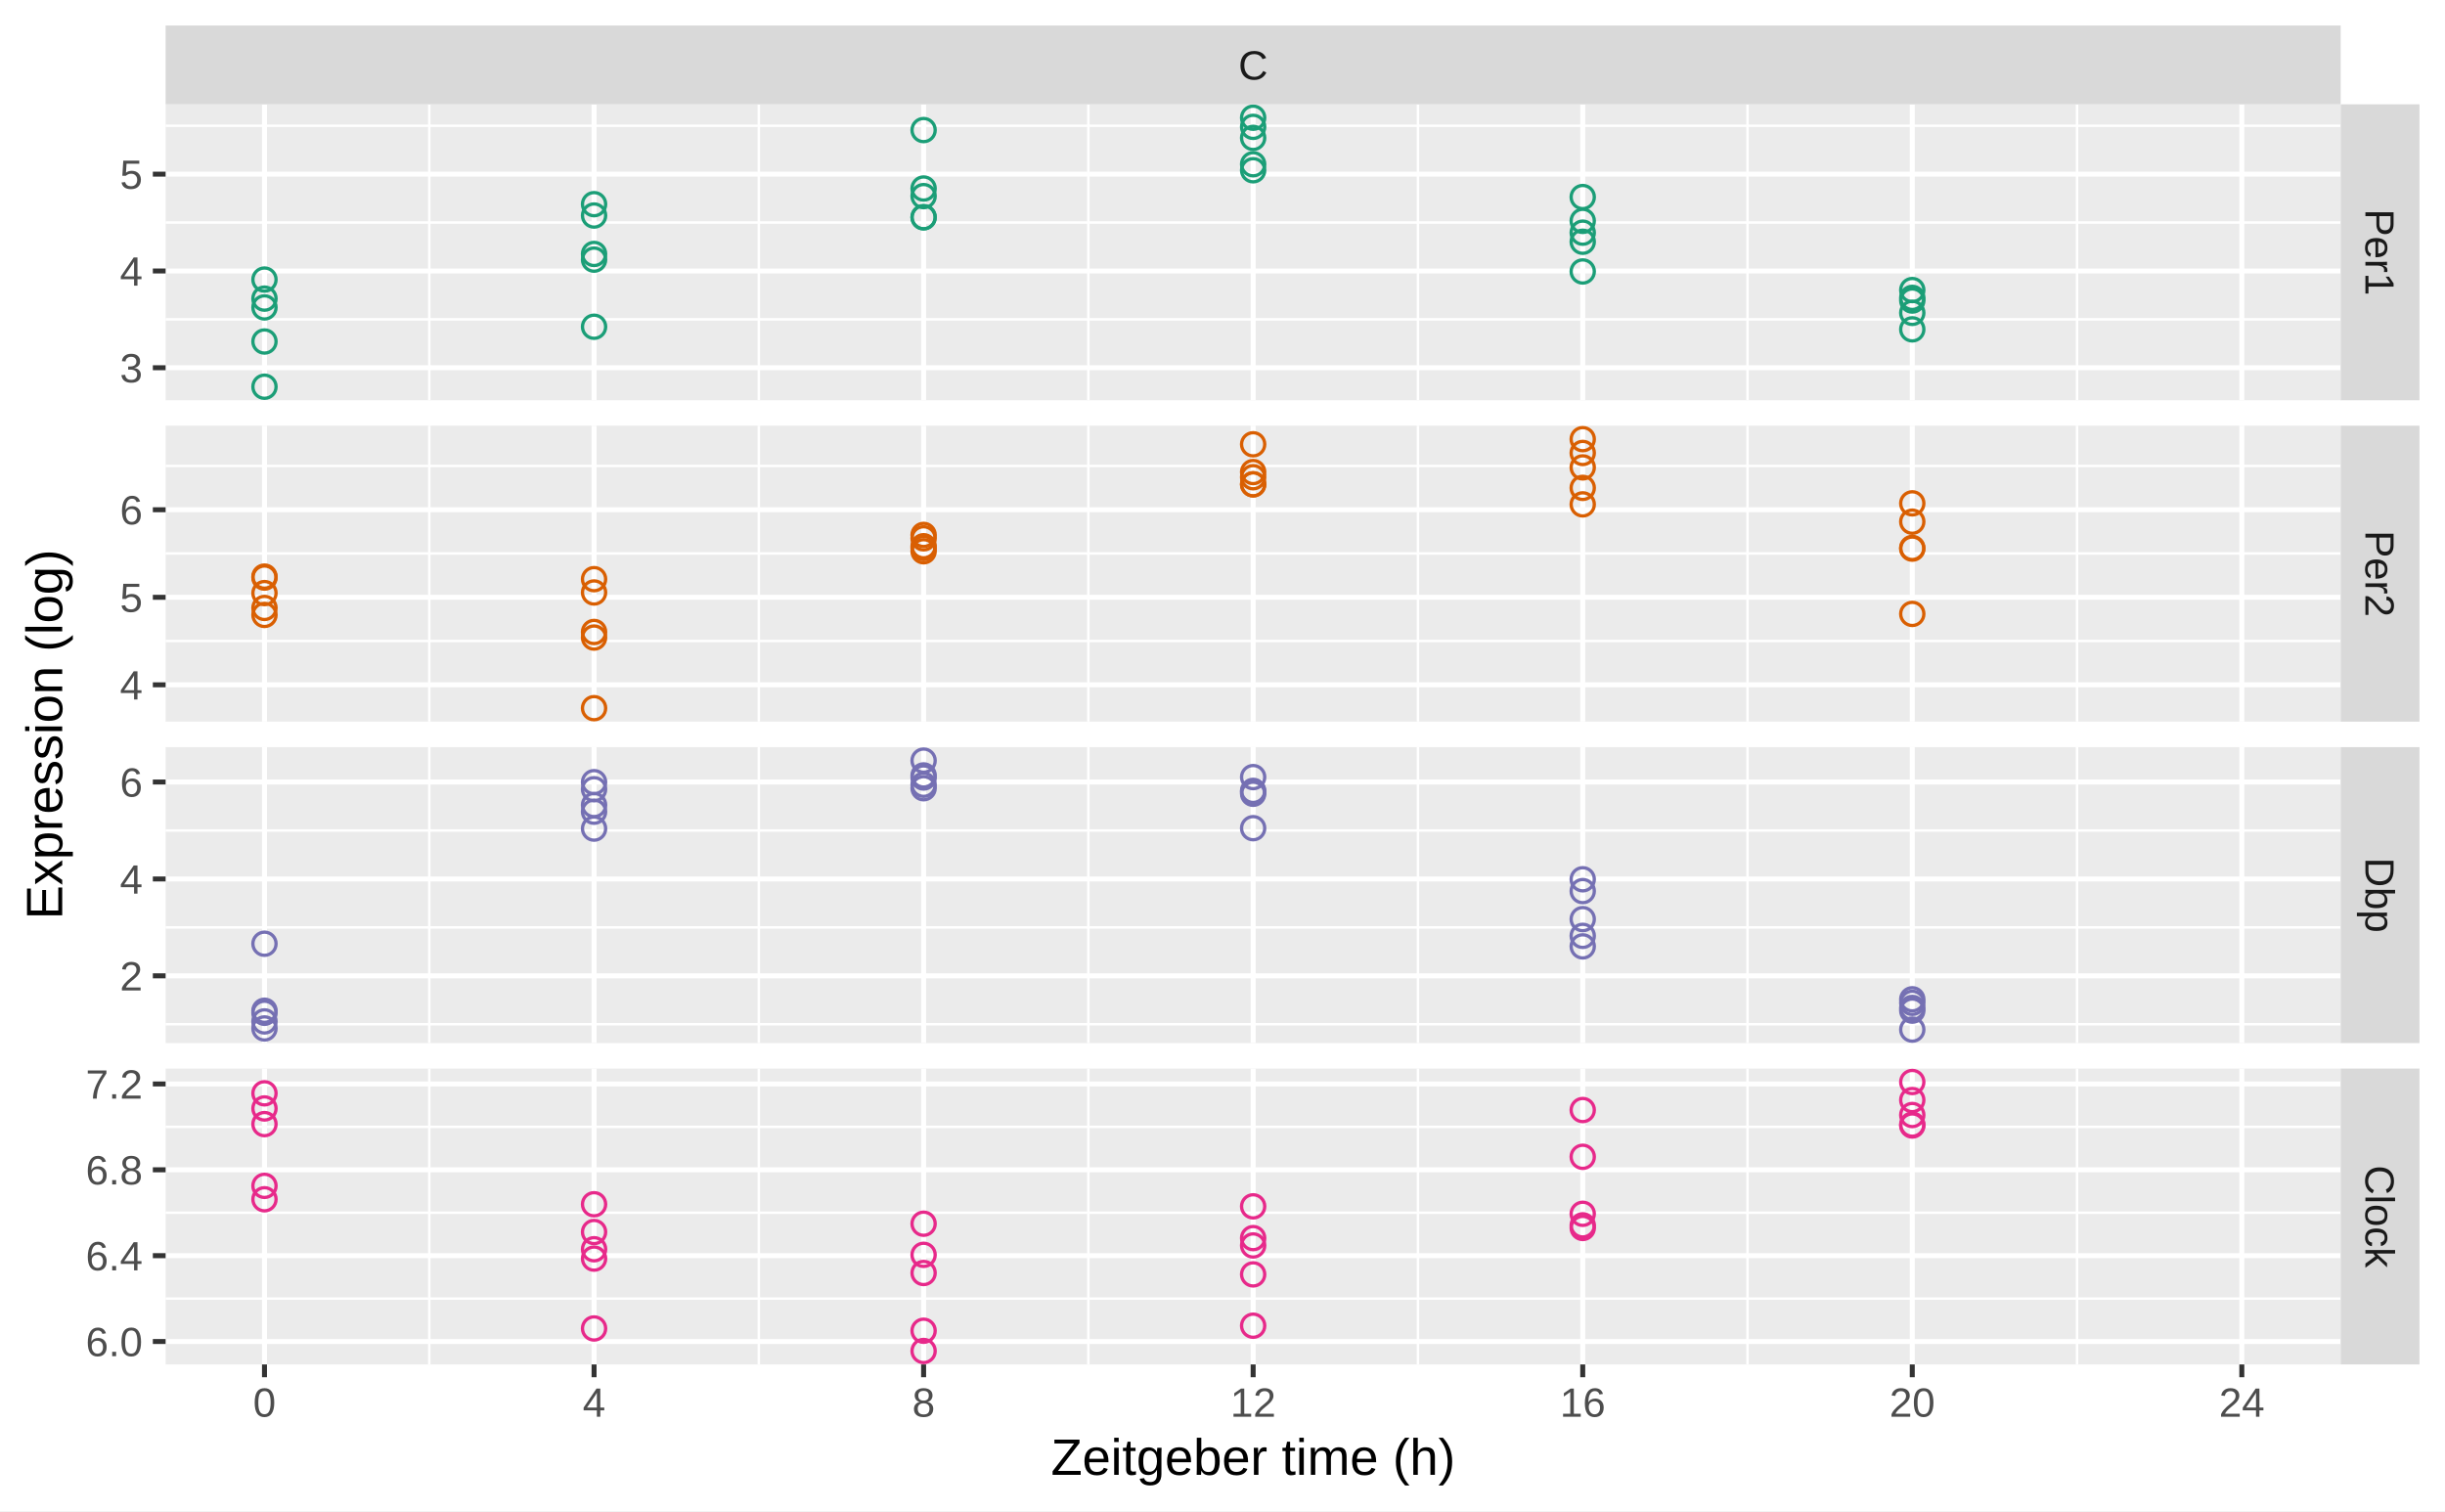
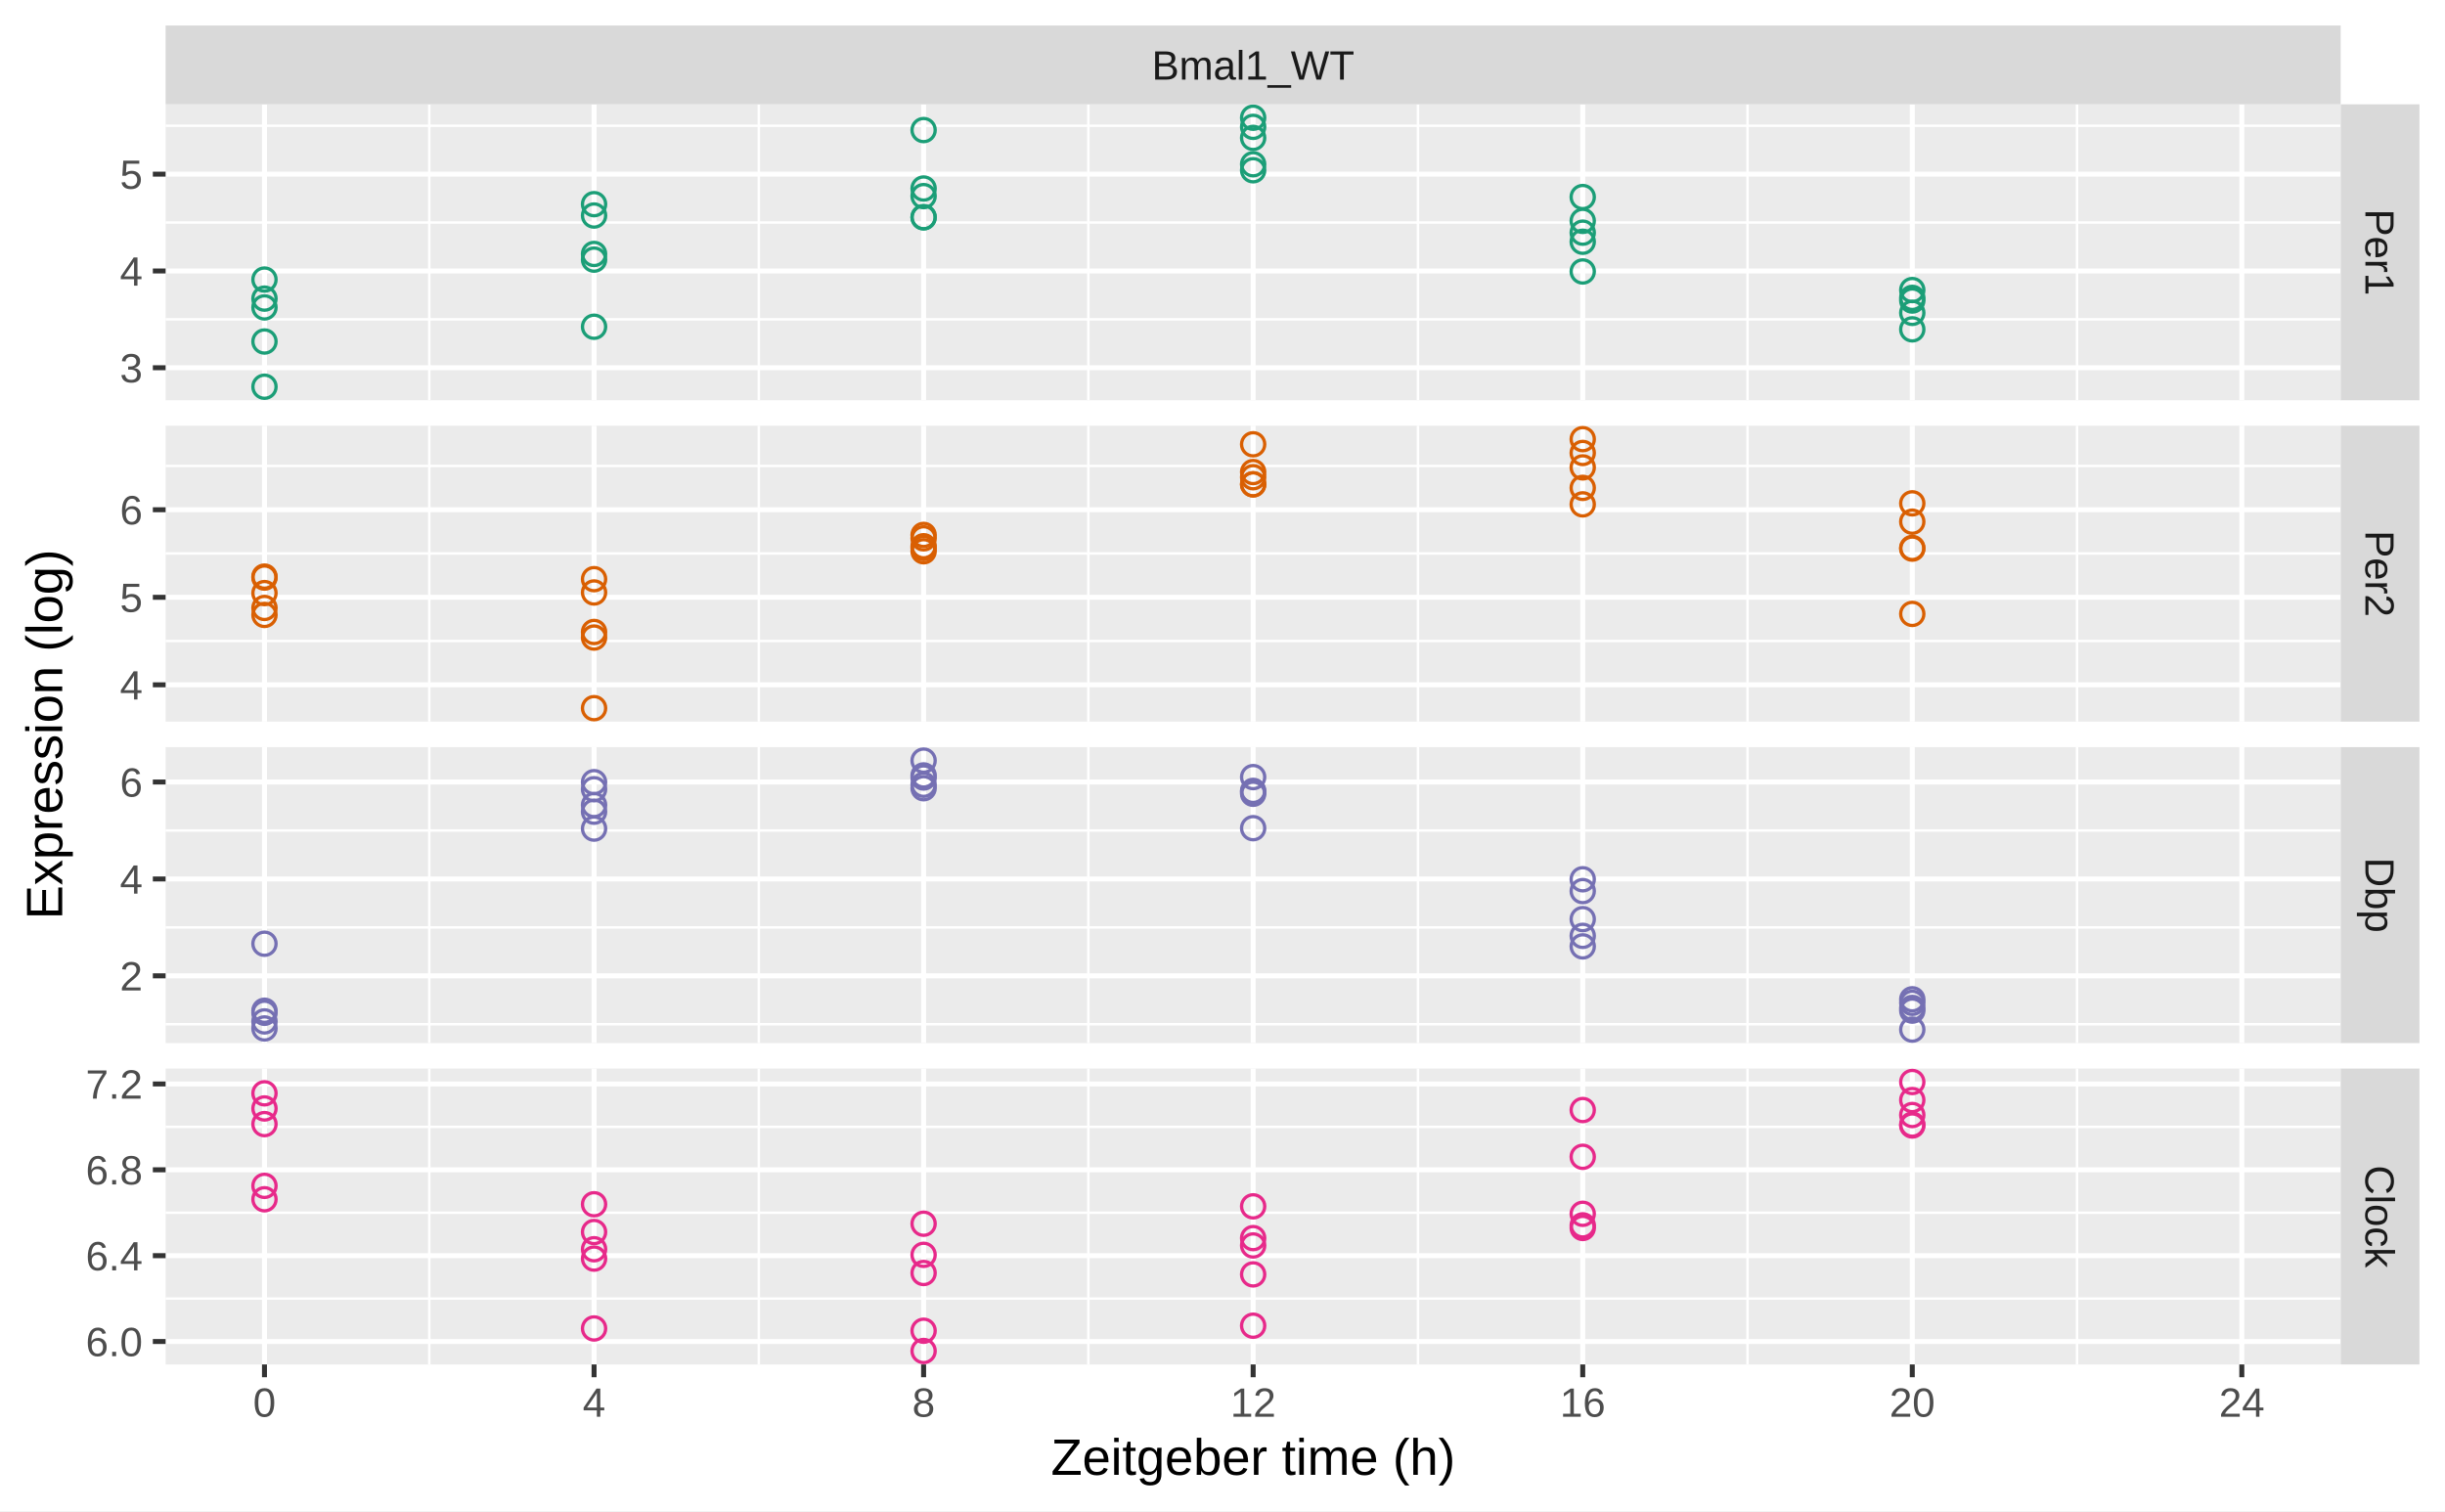
<svg xmlns="http://www.w3.org/2000/svg" width="525.00pt" height="324.47pt" viewBox="0 0 525.00 324.47">
  <g class="svglite">
    <defs>
      <style type="text/css">
    .svglite line, .svglite polyline, .svglite polygon, .svglite path, .svglite rect, .svglite circle {
      fill: none;
      stroke: #000000;
      stroke-linecap: round;
      stroke-linejoin: round;
      stroke-miterlimit: 10.00;
    }
    .svglite text {
      white-space: pre;
    }
    .svglite g.glyphgroup path {
      fill: inherit;
      stroke: none;
    }
  </style>
    </defs>
    <rect width="100%" height="100%" style="stroke: none; fill: #FFFFFF;" />
    <defs>
      <clipPath id="cpMC4wMHw1MjUuMDB8MC4wMHwzMjQuNDc=">
        <rect x="0.00" y="0.00" width="525.00" height="324.47" />
      </clipPath>
    </defs>
    <g clip-path="url(#cpMC4wMHw1MjUuMDB8MC4wMHwzMjQuNDc=)">
      <rect x="-0" y="0" width="525.00" height="324.47" style="stroke-width: 1.07; stroke: #FFFFFF; fill: #FFFFFF;" />
    </g>
    <defs>
      <clipPath id="cpMzUuNTZ8NTAyLjYwfDIyLjQwfDg1Ljkz">
        <rect x="35.56" y="22.40" width="467.04" height="63.54" />
      </clipPath>
    </defs>
    <g clip-path="url(#cpMzUuNTZ8NTAyLjYwfDIyLjQwfDg1Ljkz)">
      <rect x="35.56" y="22.40" width="467.04" height="63.54" style="stroke-width: 1.07; stroke: none; fill: #EBEBEB;" />
      <polyline points="35.56,68.57 502.60,68.57 " style="stroke-width: 0.53; stroke: #FFFFFF; stroke-linecap: butt;" />
      <polyline points="35.56,47.78 502.60,47.78 " style="stroke-width: 0.53; stroke: #FFFFFF; stroke-linecap: butt;" />
      <polyline points="35.56,27.00 502.60,27.00 " style="stroke-width: 0.53; stroke: #FFFFFF; stroke-linecap: butt;" />
      <polyline points="92.18,85.93 92.18,22.40 " style="stroke-width: 0.53; stroke: #FFFFFF; stroke-linecap: butt;" />
      <polyline points="162.94,85.93 162.94,22.40 " style="stroke-width: 0.53; stroke: #FFFFFF; stroke-linecap: butt;" />
      <polyline points="233.70,85.93 233.70,22.40 " style="stroke-width: 0.53; stroke: #FFFFFF; stroke-linecap: butt;" />
      <polyline points="304.47,85.93 304.47,22.40 " style="stroke-width: 0.53; stroke: #FFFFFF; stroke-linecap: butt;" />
      <polyline points="375.23,85.93 375.23,22.40 " style="stroke-width: 0.53; stroke: #FFFFFF; stroke-linecap: butt;" />
      <polyline points="445.99,85.93 445.99,22.40 " style="stroke-width: 0.53; stroke: #FFFFFF; stroke-linecap: butt;" />
      <polyline points="35.56,78.96 502.60,78.96 " style="stroke-width: 1.07; stroke: #FFFFFF; stroke-linecap: butt;" />
      <polyline points="35.56,58.18 502.60,58.18 " style="stroke-width: 1.07; stroke: #FFFFFF; stroke-linecap: butt;" />
      <polyline points="35.56,37.39 502.60,37.39 " style="stroke-width: 1.07; stroke: #FFFFFF; stroke-linecap: butt;" />
      <polyline points="56.79,85.93 56.79,22.40 " style="stroke-width: 1.07; stroke: #FFFFFF; stroke-linecap: butt;" />
      <polyline points="127.56,85.93 127.56,22.40 " style="stroke-width: 1.07; stroke: #FFFFFF; stroke-linecap: butt;" />
      <polyline points="198.32,85.93 198.32,22.40 " style="stroke-width: 1.07; stroke: #FFFFFF; stroke-linecap: butt;" />
      <polyline points="269.08,85.93 269.08,22.40 " style="stroke-width: 1.07; stroke: #FFFFFF; stroke-linecap: butt;" />
      <polyline points="339.85,85.93 339.85,22.40 " style="stroke-width: 1.07; stroke: #FFFFFF; stroke-linecap: butt;" />
      <polyline points="410.61,85.93 410.61,22.40 " style="stroke-width: 1.07; stroke: #FFFFFF; stroke-linecap: butt;" />
      <polyline points="481.37,85.93 481.37,22.40 " style="stroke-width: 1.07; stroke: #FFFFFF; stroke-linecap: butt;" />
      <circle cx="56.79" cy="66.01" r="2.49" style="stroke-width: 0.71; stroke: #1B9E77;" />
      <circle cx="56.79" cy="73.33" r="2.49" style="stroke-width: 0.71; stroke: #1B9E77;" />
      <circle cx="56.79" cy="64.12" r="2.49" style="stroke-width: 0.71; stroke: #1B9E77;" />
      <circle cx="56.79" cy="83.04" r="2.49" style="stroke-width: 0.71; stroke: #1B9E77;" />
      <circle cx="56.79" cy="60.03" r="2.49" style="stroke-width: 0.71; stroke: #1B9E77;" />
      <circle cx="127.56" cy="43.84" r="2.49" style="stroke-width: 0.71; stroke: #1B9E77;" />
      <circle cx="127.56" cy="46.28" r="2.49" style="stroke-width: 0.71; stroke: #1B9E77;" />
      <circle cx="127.56" cy="54.53" r="2.49" style="stroke-width: 0.71; stroke: #1B9E77;" />
      <circle cx="127.56" cy="70.16" r="2.49" style="stroke-width: 0.71; stroke: #1B9E77;" />
      <circle cx="127.56" cy="55.75" r="2.49" style="stroke-width: 0.71; stroke: #1B9E77;" />
      <circle cx="198.32" cy="46.67" r="2.49" style="stroke-width: 0.71; stroke: #1B9E77;" />
      <circle cx="198.32" cy="46.63" r="2.49" style="stroke-width: 0.71; stroke: #1B9E77;" />
      <circle cx="198.32" cy="27.93" r="2.49" style="stroke-width: 0.71; stroke: #1B9E77;" />
      <circle cx="198.32" cy="42.11" r="2.49" style="stroke-width: 0.71; stroke: #1B9E77;" />
      <circle cx="198.32" cy="40.48" r="2.49" style="stroke-width: 0.71; stroke: #1B9E77;" />
      <circle cx="269.08" cy="25.28" r="2.49" style="stroke-width: 0.71; stroke: #1B9E77;" />
      <circle cx="269.08" cy="29.61" r="2.49" style="stroke-width: 0.71; stroke: #1B9E77;" />
      <circle cx="269.08" cy="27.24" r="2.49" style="stroke-width: 0.71; stroke: #1B9E77;" />
      <circle cx="269.08" cy="35.27" r="2.49" style="stroke-width: 0.71; stroke: #1B9E77;" />
      <circle cx="269.08" cy="36.56" r="2.49" style="stroke-width: 0.71; stroke: #1B9E77;" />
      <circle cx="339.85" cy="42.31" r="2.49" style="stroke-width: 0.71; stroke: #1B9E77;" />
      <circle cx="339.85" cy="49.96" r="2.49" style="stroke-width: 0.71; stroke: #1B9E77;" />
      <circle cx="339.85" cy="47.43" r="2.49" style="stroke-width: 0.71; stroke: #1B9E77;" />
      <circle cx="339.85" cy="58.29" r="2.49" style="stroke-width: 0.71; stroke: #1B9E77;" />
      <circle cx="339.85" cy="51.91" r="2.49" style="stroke-width: 0.71; stroke: #1B9E77;" />
      <circle cx="410.61" cy="63.96" r="2.49" style="stroke-width: 0.71; stroke: #1B9E77;" />
      <circle cx="410.61" cy="70.72" r="2.49" style="stroke-width: 0.71; stroke: #1B9E77;" />
      <circle cx="410.61" cy="67.18" r="2.49" style="stroke-width: 0.71; stroke: #1B9E77;" />
      <circle cx="410.61" cy="62.28" r="2.49" style="stroke-width: 0.71; stroke: #1B9E77;" />
      <circle cx="410.61" cy="64.53" r="2.49" style="stroke-width: 0.71; stroke: #1B9E77;" />
    </g>
    <g clip-path="url(#cpMC4wMHw1MjUuMDB8MC4wMHwzMjQuNDc=)">
</g>
    <defs>
      <clipPath id="cpMzUuNTZ8NTAyLjYwfDkxLjQxfDE1NC45NQ==">
        <rect x="35.56" y="91.41" width="467.04" height="63.54" />
      </clipPath>
    </defs>
    <g clip-path="url(#cpMzUuNTZ8NTAyLjYwfDkxLjQxfDE1NC45NQ==)">
      <rect x="35.56" y="91.41" width="467.04" height="63.54" style="stroke-width: 1.07; stroke: none; fill: #EBEBEB;" />
      <polyline points="35.56,137.64 502.60,137.64 " style="stroke-width: 0.53; stroke: #FFFFFF; stroke-linecap: butt;" />
      <polyline points="35.56,118.85 502.60,118.85 " style="stroke-width: 0.53; stroke: #FFFFFF; stroke-linecap: butt;" />
      <polyline points="35.56,100.05 502.60,100.05 " style="stroke-width: 0.53; stroke: #FFFFFF; stroke-linecap: butt;" />
      <polyline points="92.18,154.95 92.18,91.41 " style="stroke-width: 0.53; stroke: #FFFFFF; stroke-linecap: butt;" />
      <polyline points="162.94,154.95 162.94,91.41 " style="stroke-width: 0.53; stroke: #FFFFFF; stroke-linecap: butt;" />
      <polyline points="233.70,154.95 233.70,91.41 " style="stroke-width: 0.53; stroke: #FFFFFF; stroke-linecap: butt;" />
      <polyline points="304.47,154.95 304.47,91.41 " style="stroke-width: 0.53; stroke: #FFFFFF; stroke-linecap: butt;" />
      <polyline points="375.23,154.95 375.23,91.41 " style="stroke-width: 0.53; stroke: #FFFFFF; stroke-linecap: butt;" />
      <polyline points="445.99,154.95 445.99,91.41 " style="stroke-width: 0.53; stroke: #FFFFFF; stroke-linecap: butt;" />
      <polyline points="35.56,147.04 502.60,147.04 " style="stroke-width: 1.07; stroke: #FFFFFF; stroke-linecap: butt;" />
      <polyline points="35.56,128.25 502.60,128.25 " style="stroke-width: 1.07; stroke: #FFFFFF; stroke-linecap: butt;" />
      <polyline points="35.56,109.45 502.60,109.45 " style="stroke-width: 1.07; stroke: #FFFFFF; stroke-linecap: butt;" />
      <polyline points="56.79,154.95 56.79,91.41 " style="stroke-width: 1.07; stroke: #FFFFFF; stroke-linecap: butt;" />
      <polyline points="127.56,154.95 127.56,91.41 " style="stroke-width: 1.07; stroke: #FFFFFF; stroke-linecap: butt;" />
      <polyline points="198.32,154.95 198.32,91.41 " style="stroke-width: 1.07; stroke: #FFFFFF; stroke-linecap: butt;" />
      <polyline points="269.08,154.95 269.08,91.41 " style="stroke-width: 1.07; stroke: #FFFFFF; stroke-linecap: butt;" />
      <polyline points="339.85,154.95 339.85,91.41 " style="stroke-width: 1.07; stroke: #FFFFFF; stroke-linecap: butt;" />
      <polyline points="410.61,154.95 410.61,91.41 " style="stroke-width: 1.07; stroke: #FFFFFF; stroke-linecap: butt;" />
      <polyline points="481.37,154.95 481.37,91.41 " style="stroke-width: 1.07; stroke: #FFFFFF; stroke-linecap: butt;" />
      <circle cx="56.79" cy="130.54" r="2.49" style="stroke-width: 0.71; stroke: #D95F02;" />
      <circle cx="56.79" cy="132.04" r="2.49" style="stroke-width: 0.71; stroke: #D95F02;" />
      <circle cx="56.79" cy="123.81" r="2.49" style="stroke-width: 0.71; stroke: #D95F02;" />
      <circle cx="56.79" cy="127.35" r="2.49" style="stroke-width: 0.71; stroke: #D95F02;" />
      <circle cx="56.79" cy="124.02" r="2.49" style="stroke-width: 0.71; stroke: #D95F02;" />
      <circle cx="127.56" cy="136.90" r="2.49" style="stroke-width: 0.71; stroke: #D95F02;" />
      <circle cx="127.56" cy="124.36" r="2.49" style="stroke-width: 0.71; stroke: #D95F02;" />
      <circle cx="127.56" cy="127.22" r="2.49" style="stroke-width: 0.71; stroke: #D95F02;" />
      <circle cx="127.56" cy="152.06" r="2.49" style="stroke-width: 0.71; stroke: #D95F02;" />
      <circle cx="127.56" cy="135.70" r="2.49" style="stroke-width: 0.71; stroke: #D95F02;" />
      <circle cx="198.32" cy="117.29" r="2.49" style="stroke-width: 0.71; stroke: #D95F02;" />
      <circle cx="198.32" cy="115.59" r="2.49" style="stroke-width: 0.71; stroke: #D95F02;" />
      <circle cx="198.32" cy="118.37" r="2.49" style="stroke-width: 0.71; stroke: #D95F02;" />
      <circle cx="198.32" cy="117.68" r="2.49" style="stroke-width: 0.71; stroke: #D95F02;" />
      <circle cx="198.32" cy="114.86" r="2.49" style="stroke-width: 0.71; stroke: #D95F02;" />
      <circle cx="269.08" cy="102.47" r="2.49" style="stroke-width: 0.71; stroke: #D95F02;" />
      <circle cx="269.08" cy="95.40" r="2.49" style="stroke-width: 0.71; stroke: #D95F02;" />
      <circle cx="269.08" cy="101.36" r="2.49" style="stroke-width: 0.71; stroke: #D95F02;" />
      <circle cx="269.08" cy="104.00" r="2.49" style="stroke-width: 0.71; stroke: #D95F02;" />
      <circle cx="269.08" cy="103.99" r="2.49" style="stroke-width: 0.71; stroke: #D95F02;" />
      <circle cx="339.85" cy="94.30" r="2.49" style="stroke-width: 0.71; stroke: #D95F02;" />
      <circle cx="339.85" cy="97.26" r="2.49" style="stroke-width: 0.71; stroke: #D95F02;" />
      <circle cx="339.85" cy="100.36" r="2.49" style="stroke-width: 0.71; stroke: #D95F02;" />
      <circle cx="339.85" cy="104.76" r="2.49" style="stroke-width: 0.71; stroke: #D95F02;" />
      <circle cx="339.85" cy="108.30" r="2.49" style="stroke-width: 0.71; stroke: #D95F02;" />
      <circle cx="410.61" cy="117.66" r="2.49" style="stroke-width: 0.71; stroke: #D95F02;" />
      <circle cx="410.61" cy="112.02" r="2.49" style="stroke-width: 0.71; stroke: #D95F02;" />
      <circle cx="410.61" cy="131.82" r="2.49" style="stroke-width: 0.71; stroke: #D95F02;" />
      <circle cx="410.61" cy="117.80" r="2.49" style="stroke-width: 0.71; stroke: #D95F02;" />
      <circle cx="410.61" cy="108.08" r="2.49" style="stroke-width: 0.71; stroke: #D95F02;" />
    </g>
    <g clip-path="url(#cpMC4wMHw1MjUuMDB8MC4wMHwzMjQuNDc=)">
</g>
    <defs>
      <clipPath id="cpMzUuNTZ8NTAyLjYwfDE2MC40M3wyMjMuOTY=">
        <rect x="35.56" y="160.43" width="467.04" height="63.54" />
      </clipPath>
    </defs>
    <g clip-path="url(#cpMzUuNTZ8NTAyLjYwfDE2MC40M3wyMjMuOTY=)">
      <rect x="35.56" y="160.43" width="467.04" height="63.54" style="stroke-width: 1.07; stroke: none; fill: #EBEBEB;" />
      <polyline points="35.56,219.93 502.60,219.93 " style="stroke-width: 0.53; stroke: #FFFFFF; stroke-linecap: butt;" />
      <polyline points="35.56,199.13 502.60,199.13 " style="stroke-width: 0.53; stroke: #FFFFFF; stroke-linecap: butt;" />
      <polyline points="35.56,178.33 502.60,178.33 " style="stroke-width: 0.53; stroke: #FFFFFF; stroke-linecap: butt;" />
      <polyline points="92.18,223.96 92.18,160.43 " style="stroke-width: 0.53; stroke: #FFFFFF; stroke-linecap: butt;" />
      <polyline points="162.94,223.96 162.94,160.43 " style="stroke-width: 0.53; stroke: #FFFFFF; stroke-linecap: butt;" />
      <polyline points="233.70,223.96 233.70,160.43 " style="stroke-width: 0.53; stroke: #FFFFFF; stroke-linecap: butt;" />
      <polyline points="304.47,223.96 304.47,160.43 " style="stroke-width: 0.53; stroke: #FFFFFF; stroke-linecap: butt;" />
      <polyline points="375.23,223.96 375.23,160.43 " style="stroke-width: 0.53; stroke: #FFFFFF; stroke-linecap: butt;" />
      <polyline points="445.99,223.96 445.99,160.43 " style="stroke-width: 0.53; stroke: #FFFFFF; stroke-linecap: butt;" />
      <polyline points="35.56,209.53 502.60,209.53 " style="stroke-width: 1.07; stroke: #FFFFFF; stroke-linecap: butt;" />
      <polyline points="35.56,188.73 502.60,188.73 " style="stroke-width: 1.07; stroke: #FFFFFF; stroke-linecap: butt;" />
      <polyline points="35.56,167.92 502.60,167.92 " style="stroke-width: 1.07; stroke: #FFFFFF; stroke-linecap: butt;" />
      <polyline points="56.79,223.96 56.79,160.43 " style="stroke-width: 1.07; stroke: #FFFFFF; stroke-linecap: butt;" />
      <polyline points="127.56,223.96 127.56,160.43 " style="stroke-width: 1.07; stroke: #FFFFFF; stroke-linecap: butt;" />
      <polyline points="198.32,223.96 198.32,160.43 " style="stroke-width: 1.07; stroke: #FFFFFF; stroke-linecap: butt;" />
      <polyline points="269.08,223.96 269.08,160.43 " style="stroke-width: 1.07; stroke: #FFFFFF; stroke-linecap: butt;" />
      <polyline points="339.85,223.96 339.85,160.43 " style="stroke-width: 1.07; stroke: #FFFFFF; stroke-linecap: butt;" />
      <polyline points="410.61,223.96 410.61,160.43 " style="stroke-width: 1.07; stroke: #FFFFFF; stroke-linecap: butt;" />
      <polyline points="481.37,223.96 481.37,160.43 " style="stroke-width: 1.07; stroke: #FFFFFF; stroke-linecap: butt;" />
      <circle cx="56.79" cy="219.32" r="2.49" style="stroke-width: 0.71; stroke: #7570B3;" />
      <circle cx="56.79" cy="217.03" r="2.49" style="stroke-width: 0.71; stroke: #7570B3;" />
      <circle cx="56.79" cy="220.83" r="2.49" style="stroke-width: 0.71; stroke: #7570B3;" />
      <circle cx="56.79" cy="217.47" r="2.49" style="stroke-width: 0.71; stroke: #7570B3;" />
      <circle cx="56.79" cy="202.64" r="2.49" style="stroke-width: 0.71; stroke: #7570B3;" />
      <circle cx="127.56" cy="172.86" r="2.49" style="stroke-width: 0.71; stroke: #7570B3;" />
      <circle cx="127.56" cy="167.95" r="2.49" style="stroke-width: 0.71; stroke: #7570B3;" />
      <circle cx="127.56" cy="169.47" r="2.49" style="stroke-width: 0.71; stroke: #7570B3;" />
      <circle cx="127.56" cy="177.92" r="2.49" style="stroke-width: 0.71; stroke: #7570B3;" />
      <circle cx="127.56" cy="174.29" r="2.49" style="stroke-width: 0.71; stroke: #7570B3;" />
      <circle cx="198.32" cy="168.51" r="2.49" style="stroke-width: 0.71; stroke: #7570B3;" />
      <circle cx="198.32" cy="169.25" r="2.49" style="stroke-width: 0.71; stroke: #7570B3;" />
      <circle cx="198.32" cy="166.95" r="2.49" style="stroke-width: 0.71; stroke: #7570B3;" />
      <circle cx="198.32" cy="166.50" r="2.49" style="stroke-width: 0.71; stroke: #7570B3;" />
      <circle cx="198.32" cy="163.32" r="2.49" style="stroke-width: 0.71; stroke: #7570B3;" />
      <circle cx="269.08" cy="166.86" r="2.49" style="stroke-width: 0.71; stroke: #7570B3;" />
      <circle cx="269.08" cy="169.82" r="2.49" style="stroke-width: 0.71; stroke: #7570B3;" />
      <circle cx="269.08" cy="177.83" r="2.49" style="stroke-width: 0.71; stroke: #7570B3;" />
      <circle cx="269.08" cy="170.44" r="2.49" style="stroke-width: 0.71; stroke: #7570B3;" />
      <circle cx="269.08" cy="170.03" r="2.49" style="stroke-width: 0.71; stroke: #7570B3;" />
      <circle cx="339.85" cy="191.34" r="2.49" style="stroke-width: 0.71; stroke: #7570B3;" />
      <circle cx="339.85" cy="188.80" r="2.49" style="stroke-width: 0.71; stroke: #7570B3;" />
      <circle cx="339.85" cy="197.36" r="2.49" style="stroke-width: 0.71; stroke: #7570B3;" />
      <circle cx="339.85" cy="203.21" r="2.49" style="stroke-width: 0.71; stroke: #7570B3;" />
      <circle cx="339.85" cy="200.95" r="2.49" style="stroke-width: 0.71; stroke: #7570B3;" />
      <circle cx="410.61" cy="221.08" r="2.49" style="stroke-width: 0.71; stroke: #7570B3;" />
      <circle cx="410.61" cy="214.57" r="2.49" style="stroke-width: 0.71; stroke: #7570B3;" />
      <circle cx="410.61" cy="215.33" r="2.49" style="stroke-width: 0.71; stroke: #7570B3;" />
      <circle cx="410.61" cy="216.43" r="2.49" style="stroke-width: 0.71; stroke: #7570B3;" />
      <circle cx="410.61" cy="217.00" r="2.49" style="stroke-width: 0.71; stroke: #7570B3;" />
    </g>
    <g clip-path="url(#cpMC4wMHw1MjUuMDB8MC4wMHwzMjQuNDc=)">
</g>
    <defs>
      <clipPath id="cpMzUuNTZ8NTAyLjYwfDIyOS40NHwyOTIuOTg=">
        <rect x="35.56" y="229.44" width="467.04" height="63.54" />
      </clipPath>
    </defs>
    <g clip-path="url(#cpMzUuNTZ8NTAyLjYwfDIyOS40NHwyOTIuOTg=)">
      <rect x="35.56" y="229.44" width="467.04" height="63.54" style="stroke-width: 1.07; stroke: none; fill: #EBEBEB;" />
      <polyline points="35.56,278.83 502.60,278.83 " style="stroke-width: 0.53; stroke: #FFFFFF; stroke-linecap: butt;" />
      <polyline points="35.56,260.40 502.60,260.40 " style="stroke-width: 0.53; stroke: #FFFFFF; stroke-linecap: butt;" />
      <polyline points="35.56,241.96 502.60,241.96 " style="stroke-width: 0.53; stroke: #FFFFFF; stroke-linecap: butt;" />
      <polyline points="92.18,292.98 92.18,229.44 " style="stroke-width: 0.53; stroke: #FFFFFF; stroke-linecap: butt;" />
      <polyline points="162.94,292.98 162.94,229.44 " style="stroke-width: 0.53; stroke: #FFFFFF; stroke-linecap: butt;" />
      <polyline points="233.70,292.98 233.70,229.44 " style="stroke-width: 0.53; stroke: #FFFFFF; stroke-linecap: butt;" />
      <polyline points="304.47,292.98 304.47,229.44 " style="stroke-width: 0.53; stroke: #FFFFFF; stroke-linecap: butt;" />
      <polyline points="375.23,292.98 375.23,229.44 " style="stroke-width: 0.53; stroke: #FFFFFF; stroke-linecap: butt;" />
      <polyline points="445.99,292.98 445.99,229.44 " style="stroke-width: 0.53; stroke: #FFFFFF; stroke-linecap: butt;" />
      <polyline points="35.56,288.05 502.60,288.05 " style="stroke-width: 1.07; stroke: #FFFFFF; stroke-linecap: butt;" />
      <polyline points="35.56,269.62 502.60,269.62 " style="stroke-width: 1.07; stroke: #FFFFFF; stroke-linecap: butt;" />
      <polyline points="35.56,251.18 502.60,251.18 " style="stroke-width: 1.07; stroke: #FFFFFF; stroke-linecap: butt;" />
      <polyline points="35.56,232.75 502.60,232.75 " style="stroke-width: 1.07; stroke: #FFFFFF; stroke-linecap: butt;" />
      <polyline points="56.79,292.98 56.79,229.44 " style="stroke-width: 1.07; stroke: #FFFFFF; stroke-linecap: butt;" />
      <polyline points="127.56,292.98 127.56,229.44 " style="stroke-width: 1.07; stroke: #FFFFFF; stroke-linecap: butt;" />
      <polyline points="198.32,292.98 198.32,229.44 " style="stroke-width: 1.07; stroke: #FFFFFF; stroke-linecap: butt;" />
      <polyline points="269.08,292.98 269.08,229.44 " style="stroke-width: 1.07; stroke: #FFFFFF; stroke-linecap: butt;" />
      <polyline points="339.85,292.98 339.85,229.44 " style="stroke-width: 1.07; stroke: #FFFFFF; stroke-linecap: butt;" />
      <polyline points="410.61,292.98 410.61,229.44 " style="stroke-width: 1.07; stroke: #FFFFFF; stroke-linecap: butt;" />
      <polyline points="481.37,292.98 481.37,229.44 " style="stroke-width: 1.07; stroke: #FFFFFF; stroke-linecap: butt;" />
      <circle cx="56.79" cy="254.63" r="2.49" style="stroke-width: 0.71; stroke: #E7298A;" />
      <circle cx="56.79" cy="241.37" r="2.49" style="stroke-width: 0.71; stroke: #E7298A;" />
      <circle cx="56.79" cy="234.76" r="2.49" style="stroke-width: 0.71; stroke: #E7298A;" />
      <circle cx="56.79" cy="238.01" r="2.49" style="stroke-width: 0.71; stroke: #E7298A;" />
      <circle cx="56.79" cy="257.51" r="2.49" style="stroke-width: 0.71; stroke: #E7298A;" />
      <circle cx="127.56" cy="268.24" r="2.49" style="stroke-width: 0.71; stroke: #E7298A;" />
      <circle cx="127.56" cy="264.54" r="2.49" style="stroke-width: 0.71; stroke: #E7298A;" />
      <circle cx="127.56" cy="285.25" r="2.49" style="stroke-width: 0.71; stroke: #E7298A;" />
      <circle cx="127.56" cy="270.25" r="2.49" style="stroke-width: 0.71; stroke: #E7298A;" />
      <circle cx="127.56" cy="258.58" r="2.49" style="stroke-width: 0.71; stroke: #E7298A;" />
      <circle cx="198.32" cy="262.76" r="2.49" style="stroke-width: 0.71; stroke: #E7298A;" />
      <circle cx="198.32" cy="269.44" r="2.49" style="stroke-width: 0.71; stroke: #E7298A;" />
      <circle cx="198.32" cy="285.74" r="2.49" style="stroke-width: 0.71; stroke: #E7298A;" />
      <circle cx="198.32" cy="290.09" r="2.49" style="stroke-width: 0.71; stroke: #E7298A;" />
      <circle cx="198.32" cy="273.34" r="2.49" style="stroke-width: 0.71; stroke: #E7298A;" />
      <circle cx="269.08" cy="265.85" r="2.49" style="stroke-width: 0.71; stroke: #E7298A;" />
      <circle cx="269.08" cy="284.66" r="2.49" style="stroke-width: 0.71; stroke: #E7298A;" />
      <circle cx="269.08" cy="259.03" r="2.49" style="stroke-width: 0.71; stroke: #E7298A;" />
      <circle cx="269.08" cy="273.64" r="2.49" style="stroke-width: 0.71; stroke: #E7298A;" />
      <circle cx="269.08" cy="267.43" r="2.49" style="stroke-width: 0.71; stroke: #E7298A;" />
      <circle cx="339.85" cy="263.67" r="2.49" style="stroke-width: 0.71; stroke: #E7298A;" />
      <circle cx="339.85" cy="263.11" r="2.49" style="stroke-width: 0.71; stroke: #E7298A;" />
      <circle cx="339.85" cy="248.39" r="2.49" style="stroke-width: 0.71; stroke: #E7298A;" />
      <circle cx="339.85" cy="238.35" r="2.49" style="stroke-width: 0.71; stroke: #E7298A;" />
      <circle cx="339.85" cy="260.63" r="2.49" style="stroke-width: 0.71; stroke: #E7298A;" />
      <circle cx="410.61" cy="241.67" r="2.49" style="stroke-width: 0.71; stroke: #E7298A;" />
      <circle cx="410.61" cy="241.48" r="2.49" style="stroke-width: 0.71; stroke: #E7298A;" />
      <circle cx="410.61" cy="236.21" r="2.49" style="stroke-width: 0.71; stroke: #E7298A;" />
      <circle cx="410.61" cy="239.42" r="2.49" style="stroke-width: 0.71; stroke: #E7298A;" />
      <circle cx="410.61" cy="232.33" r="2.49" style="stroke-width: 0.71; stroke: #E7298A;" />
    </g>
    <g clip-path="url(#cpMC4wMHw1MjUuMDB8MC4wMHwzMjQuNDc=)">
</g>
    <defs>
      <clipPath id="cpMzUuNTZ8NTAyLjYwfDUuNDh8MjIuNDA=">
        <rect x="35.56" y="5.48" width="467.04" height="16.92" />
      </clipPath>
    </defs>
    <g clip-path="url(#cpMzUuNTZ8NTAyLjYwfDUuNDh8MjIuNDA=)">
      <rect x="35.56" y="5.48" width="467.04" height="16.92" style="stroke-width: 1.07; stroke: none; fill: #D9D9D9;" />
-       <text x="269.08" y="17.09" text-anchor="middle" style="font-size: 8.80px;fill: #1A1A1A; font-family: &quot;Arial&quot;;" textLength="6.36px" lengthAdjust="spacingAndGlyphs">C</text>
+       <text x="269.08" y="17.09" text-anchor="middle" style="font-size: 8.80px;fill: #1A1A1A; font-family: &quot;Arial&quot;;" textLength="43.50px" lengthAdjust="spacingAndGlyphs">Bmal1_WT</text>
    </g>
    <g clip-path="url(#cpMC4wMHw1MjUuMDB8MC4wMHwzMjQuNDc=)">
</g>
    <defs>
      <clipPath id="cpNTAyLjYwfDUxOS41MnwyMi40MHw4NS45Mw==">
        <rect x="502.60" y="22.40" width="16.92" height="63.54" />
      </clipPath>
    </defs>
    <g clip-path="url(#cpNTAyLjYwfDUxOS41MnwyMi40MHw4NS45Mw==)">
      <rect x="502.60" y="22.40" width="16.92" height="63.54" style="stroke-width: 1.07; stroke: none; fill: #D9D9D9;" />
      <text transform="translate(507.91,54.16) rotate(90)" text-anchor="middle" style="font-size: 8.80px;fill: #1A1A1A; font-family: &quot;Arial&quot;;" textLength="18.58px" lengthAdjust="spacingAndGlyphs">Per1</text>
    </g>
    <g clip-path="url(#cpMC4wMHw1MjUuMDB8MC4wMHwzMjQuNDc=)">
</g>
    <defs>
      <clipPath id="cpNTAyLjYwfDUxOS41Mnw5MS40MXwxNTQuOTU=">
        <rect x="502.60" y="91.41" width="16.92" height="63.54" />
      </clipPath>
    </defs>
    <g clip-path="url(#cpNTAyLjYwfDUxOS41Mnw5MS40MXwxNTQuOTU=)">
      <rect x="502.60" y="91.41" width="16.92" height="63.54" style="stroke-width: 1.07; stroke: none; fill: #D9D9D9;" />
      <text transform="translate(507.91,123.18) rotate(90)" text-anchor="middle" style="font-size: 8.80px;fill: #1A1A1A; font-family: &quot;Arial&quot;;" textLength="18.58px" lengthAdjust="spacingAndGlyphs">Per2</text>
    </g>
    <g clip-path="url(#cpMC4wMHw1MjUuMDB8MC4wMHwzMjQuNDc=)">
</g>
    <defs>
      <clipPath id="cpNTAyLjYwfDUxOS41MnwxNjAuNDN8MjIzLjk2">
        <rect x="502.60" y="160.43" width="16.92" height="63.54" />
      </clipPath>
    </defs>
    <g clip-path="url(#cpNTAyLjYwfDUxOS41MnwxNjAuNDN8MjIzLjk2)">
      <rect x="502.60" y="160.43" width="16.92" height="63.54" style="stroke-width: 1.07; stroke: none; fill: #D9D9D9;" />
      <text transform="translate(507.91,192.20) rotate(90)" text-anchor="middle" style="font-size: 8.80px;fill: #1A1A1A; font-family: &quot;Arial&quot;;" textLength="16.14px" lengthAdjust="spacingAndGlyphs">Dbp</text>
    </g>
    <g clip-path="url(#cpMC4wMHw1MjUuMDB8MC4wMHwzMjQuNDc=)">
</g>
    <defs>
      <clipPath id="cpNTAyLjYwfDUxOS41MnwyMjkuNDR8MjkyLjk4">
        <rect x="502.60" y="229.44" width="16.92" height="63.54" />
      </clipPath>
    </defs>
    <g clip-path="url(#cpNTAyLjYwfDUxOS41MnwyMjkuNDR8MjkyLjk4)">
      <rect x="502.60" y="229.44" width="16.92" height="63.54" style="stroke-width: 1.07; stroke: none; fill: #D9D9D9;" />
      <text transform="translate(507.91,261.21) rotate(90)" text-anchor="middle" style="font-size: 8.80px;fill: #1A1A1A; font-family: &quot;Arial&quot;;" textLength="22.02px" lengthAdjust="spacingAndGlyphs">Clock</text>
    </g>
    <g clip-path="url(#cpMC4wMHw1MjUuMDB8MC4wMHwzMjQuNDc=)">
      <polyline points="56.79,295.72 56.79,292.98 " style="stroke-width: 1.07; stroke: #333333; stroke-linecap: butt;" />
      <polyline points="127.56,295.72 127.56,292.98 " style="stroke-width: 1.07; stroke: #333333; stroke-linecap: butt;" />
      <polyline points="198.32,295.72 198.32,292.98 " style="stroke-width: 1.07; stroke: #333333; stroke-linecap: butt;" />
      <polyline points="269.08,295.72 269.08,292.98 " style="stroke-width: 1.07; stroke: #333333; stroke-linecap: butt;" />
      <polyline points="339.85,295.72 339.85,292.98 " style="stroke-width: 1.07; stroke: #333333; stroke-linecap: butt;" />
      <polyline points="410.61,295.72 410.61,292.98 " style="stroke-width: 1.07; stroke: #333333; stroke-linecap: butt;" />
      <polyline points="481.37,295.72 481.37,292.98 " style="stroke-width: 1.07; stroke: #333333; stroke-linecap: butt;" />
      <text x="56.79" y="304.21" text-anchor="middle" style="font-size: 8.80px;fill: #4D4D4D; font-family: &quot;Arial&quot;;" textLength="4.89px" lengthAdjust="spacingAndGlyphs">0</text>
      <text x="127.56" y="304.21" text-anchor="middle" style="font-size: 8.80px;fill: #4D4D4D; font-family: &quot;Arial&quot;;" textLength="4.89px" lengthAdjust="spacingAndGlyphs">4</text>
      <text x="198.32" y="304.21" text-anchor="middle" style="font-size: 8.80px;fill: #4D4D4D; font-family: &quot;Arial&quot;;" textLength="4.89px" lengthAdjust="spacingAndGlyphs">8</text>
      <text x="269.08" y="304.21" text-anchor="middle" style="font-size: 8.80px;fill: #4D4D4D; font-family: &quot;Arial&quot;;" textLength="9.78px" lengthAdjust="spacingAndGlyphs">12</text>
      <text x="339.85" y="304.21" text-anchor="middle" style="font-size: 8.80px;fill: #4D4D4D; font-family: &quot;Arial&quot;;" textLength="9.78px" lengthAdjust="spacingAndGlyphs">16</text>
      <text x="410.61" y="304.21" text-anchor="middle" style="font-size: 8.80px;fill: #4D4D4D; font-family: &quot;Arial&quot;;" textLength="9.78px" lengthAdjust="spacingAndGlyphs">20</text>
      <text x="481.37" y="304.21" text-anchor="middle" style="font-size: 8.80px;fill: #4D4D4D; font-family: &quot;Arial&quot;;" textLength="9.78px" lengthAdjust="spacingAndGlyphs">24</text>
      <text x="30.63" y="82.11" text-anchor="end" style="font-size: 8.80px;fill: #4D4D4D; font-family: &quot;Arial&quot;;" textLength="4.89px" lengthAdjust="spacingAndGlyphs">3</text>
      <text x="30.63" y="61.33" text-anchor="end" style="font-size: 8.80px;fill: #4D4D4D; font-family: &quot;Arial&quot;;" textLength="4.89px" lengthAdjust="spacingAndGlyphs">4</text>
      <text x="30.63" y="40.54" text-anchor="end" style="font-size: 8.80px;fill: #4D4D4D; font-family: &quot;Arial&quot;;" textLength="4.89px" lengthAdjust="spacingAndGlyphs">5</text>
      <polyline points="32.82,78.96 35.56,78.96 " style="stroke-width: 1.07; stroke: #333333; stroke-linecap: butt;" />
      <polyline points="32.82,58.18 35.56,58.18 " style="stroke-width: 1.07; stroke: #333333; stroke-linecap: butt;" />
      <polyline points="32.82,37.39 35.56,37.39 " style="stroke-width: 1.07; stroke: #333333; stroke-linecap: butt;" />
      <text x="30.63" y="150.19" text-anchor="end" style="font-size: 8.80px;fill: #4D4D4D; font-family: &quot;Arial&quot;;" textLength="4.89px" lengthAdjust="spacingAndGlyphs">4</text>
      <text x="30.63" y="131.40" text-anchor="end" style="font-size: 8.80px;fill: #4D4D4D; font-family: &quot;Arial&quot;;" textLength="4.89px" lengthAdjust="spacingAndGlyphs">5</text>
      <text x="30.63" y="112.60" text-anchor="end" style="font-size: 8.80px;fill: #4D4D4D; font-family: &quot;Arial&quot;;" textLength="4.89px" lengthAdjust="spacingAndGlyphs">6</text>
      <polyline points="32.82,147.04 35.56,147.04 " style="stroke-width: 1.07; stroke: #333333; stroke-linecap: butt;" />
      <polyline points="32.82,128.25 35.56,128.25 " style="stroke-width: 1.07; stroke: #333333; stroke-linecap: butt;" />
      <polyline points="32.82,109.45 35.56,109.45 " style="stroke-width: 1.07; stroke: #333333; stroke-linecap: butt;" />
      <text x="30.63" y="212.68" text-anchor="end" style="font-size: 8.80px;fill: #4D4D4D; font-family: &quot;Arial&quot;;" textLength="4.89px" lengthAdjust="spacingAndGlyphs">2</text>
      <text x="30.63" y="191.88" text-anchor="end" style="font-size: 8.80px;fill: #4D4D4D; font-family: &quot;Arial&quot;;" textLength="4.89px" lengthAdjust="spacingAndGlyphs">4</text>
      <text x="30.63" y="171.07" text-anchor="end" style="font-size: 8.80px;fill: #4D4D4D; font-family: &quot;Arial&quot;;" textLength="4.89px" lengthAdjust="spacingAndGlyphs">6</text>
      <polyline points="32.82,209.53 35.56,209.53 " style="stroke-width: 1.07; stroke: #333333; stroke-linecap: butt;" />
      <polyline points="32.82,188.73 35.56,188.73 " style="stroke-width: 1.07; stroke: #333333; stroke-linecap: butt;" />
      <polyline points="32.82,167.92 35.56,167.92 " style="stroke-width: 1.07; stroke: #333333; stroke-linecap: butt;" />
      <text x="30.63" y="291.20" text-anchor="end" style="font-size: 8.80px;fill: #4D4D4D; font-family: &quot;Arial&quot;;" textLength="12.22px" lengthAdjust="spacingAndGlyphs">6.0</text>
      <text x="30.63" y="272.77" text-anchor="end" style="font-size: 8.80px;fill: #4D4D4D; font-family: &quot;Arial&quot;;" textLength="12.22px" lengthAdjust="spacingAndGlyphs">6.4</text>
      <text x="30.63" y="254.33" text-anchor="end" style="font-size: 8.80px;fill: #4D4D4D; font-family: &quot;Arial&quot;;" textLength="12.22px" lengthAdjust="spacingAndGlyphs">6.8</text>
      <text x="30.63" y="235.90" text-anchor="end" style="font-size: 8.80px;fill: #4D4D4D; font-family: &quot;Arial&quot;;" textLength="12.22px" lengthAdjust="spacingAndGlyphs">7.2</text>
      <polyline points="32.82,288.05 35.56,288.05 " style="stroke-width: 1.07; stroke: #333333; stroke-linecap: butt;" />
      <polyline points="32.82,269.62 35.56,269.62 " style="stroke-width: 1.07; stroke: #333333; stroke-linecap: butt;" />
      <polyline points="32.82,251.18 35.56,251.18 " style="stroke-width: 1.07; stroke: #333333; stroke-linecap: butt;" />
      <polyline points="32.82,232.75 35.56,232.75 " style="stroke-width: 1.07; stroke: #333333; stroke-linecap: butt;" />
      <text x="269.08" y="316.68" text-anchor="middle" style="font-size: 11.00px; font-family: &quot;Arial&quot;;" textLength="86.84px" lengthAdjust="spacingAndGlyphs">Zeitgeber time (h)</text>
      <text transform="translate(13.36,157.69) rotate(-90)" text-anchor="middle" style="font-size: 11.00px; font-family: &quot;Arial&quot;;" textLength="79.50px" lengthAdjust="spacingAndGlyphs">Expression (log)</text>
    </g>
  </g>
</svg>
